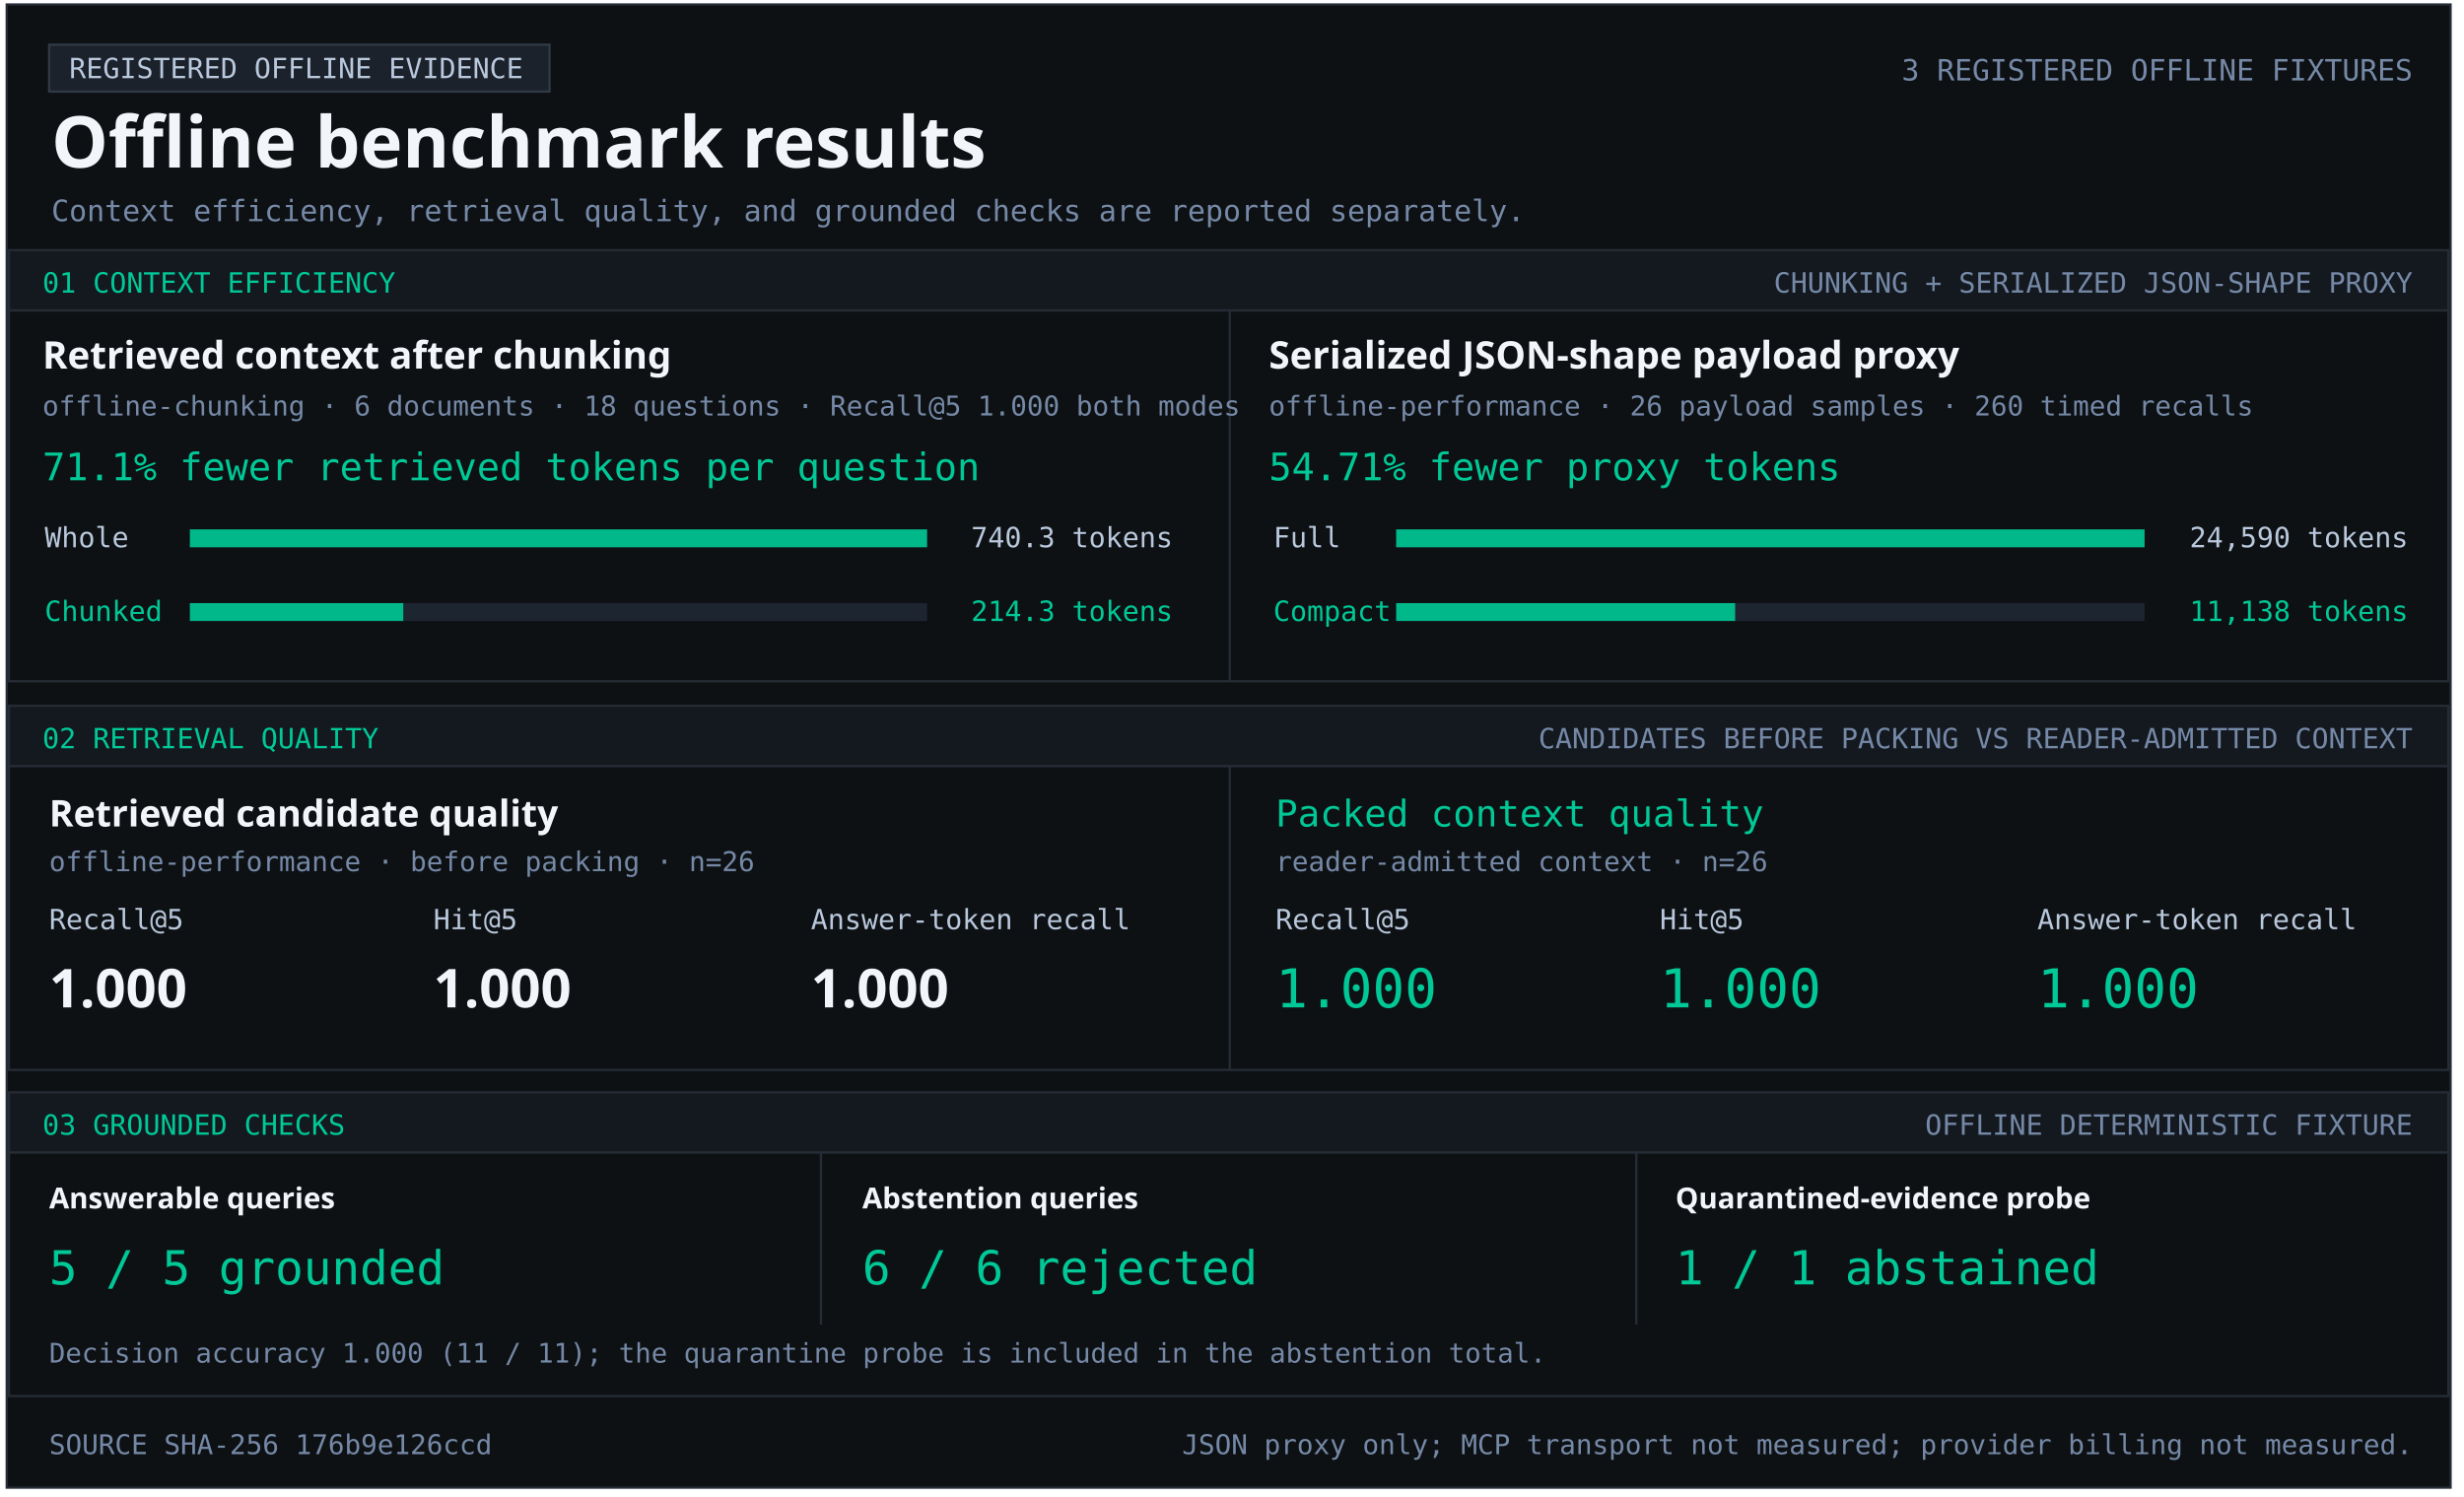
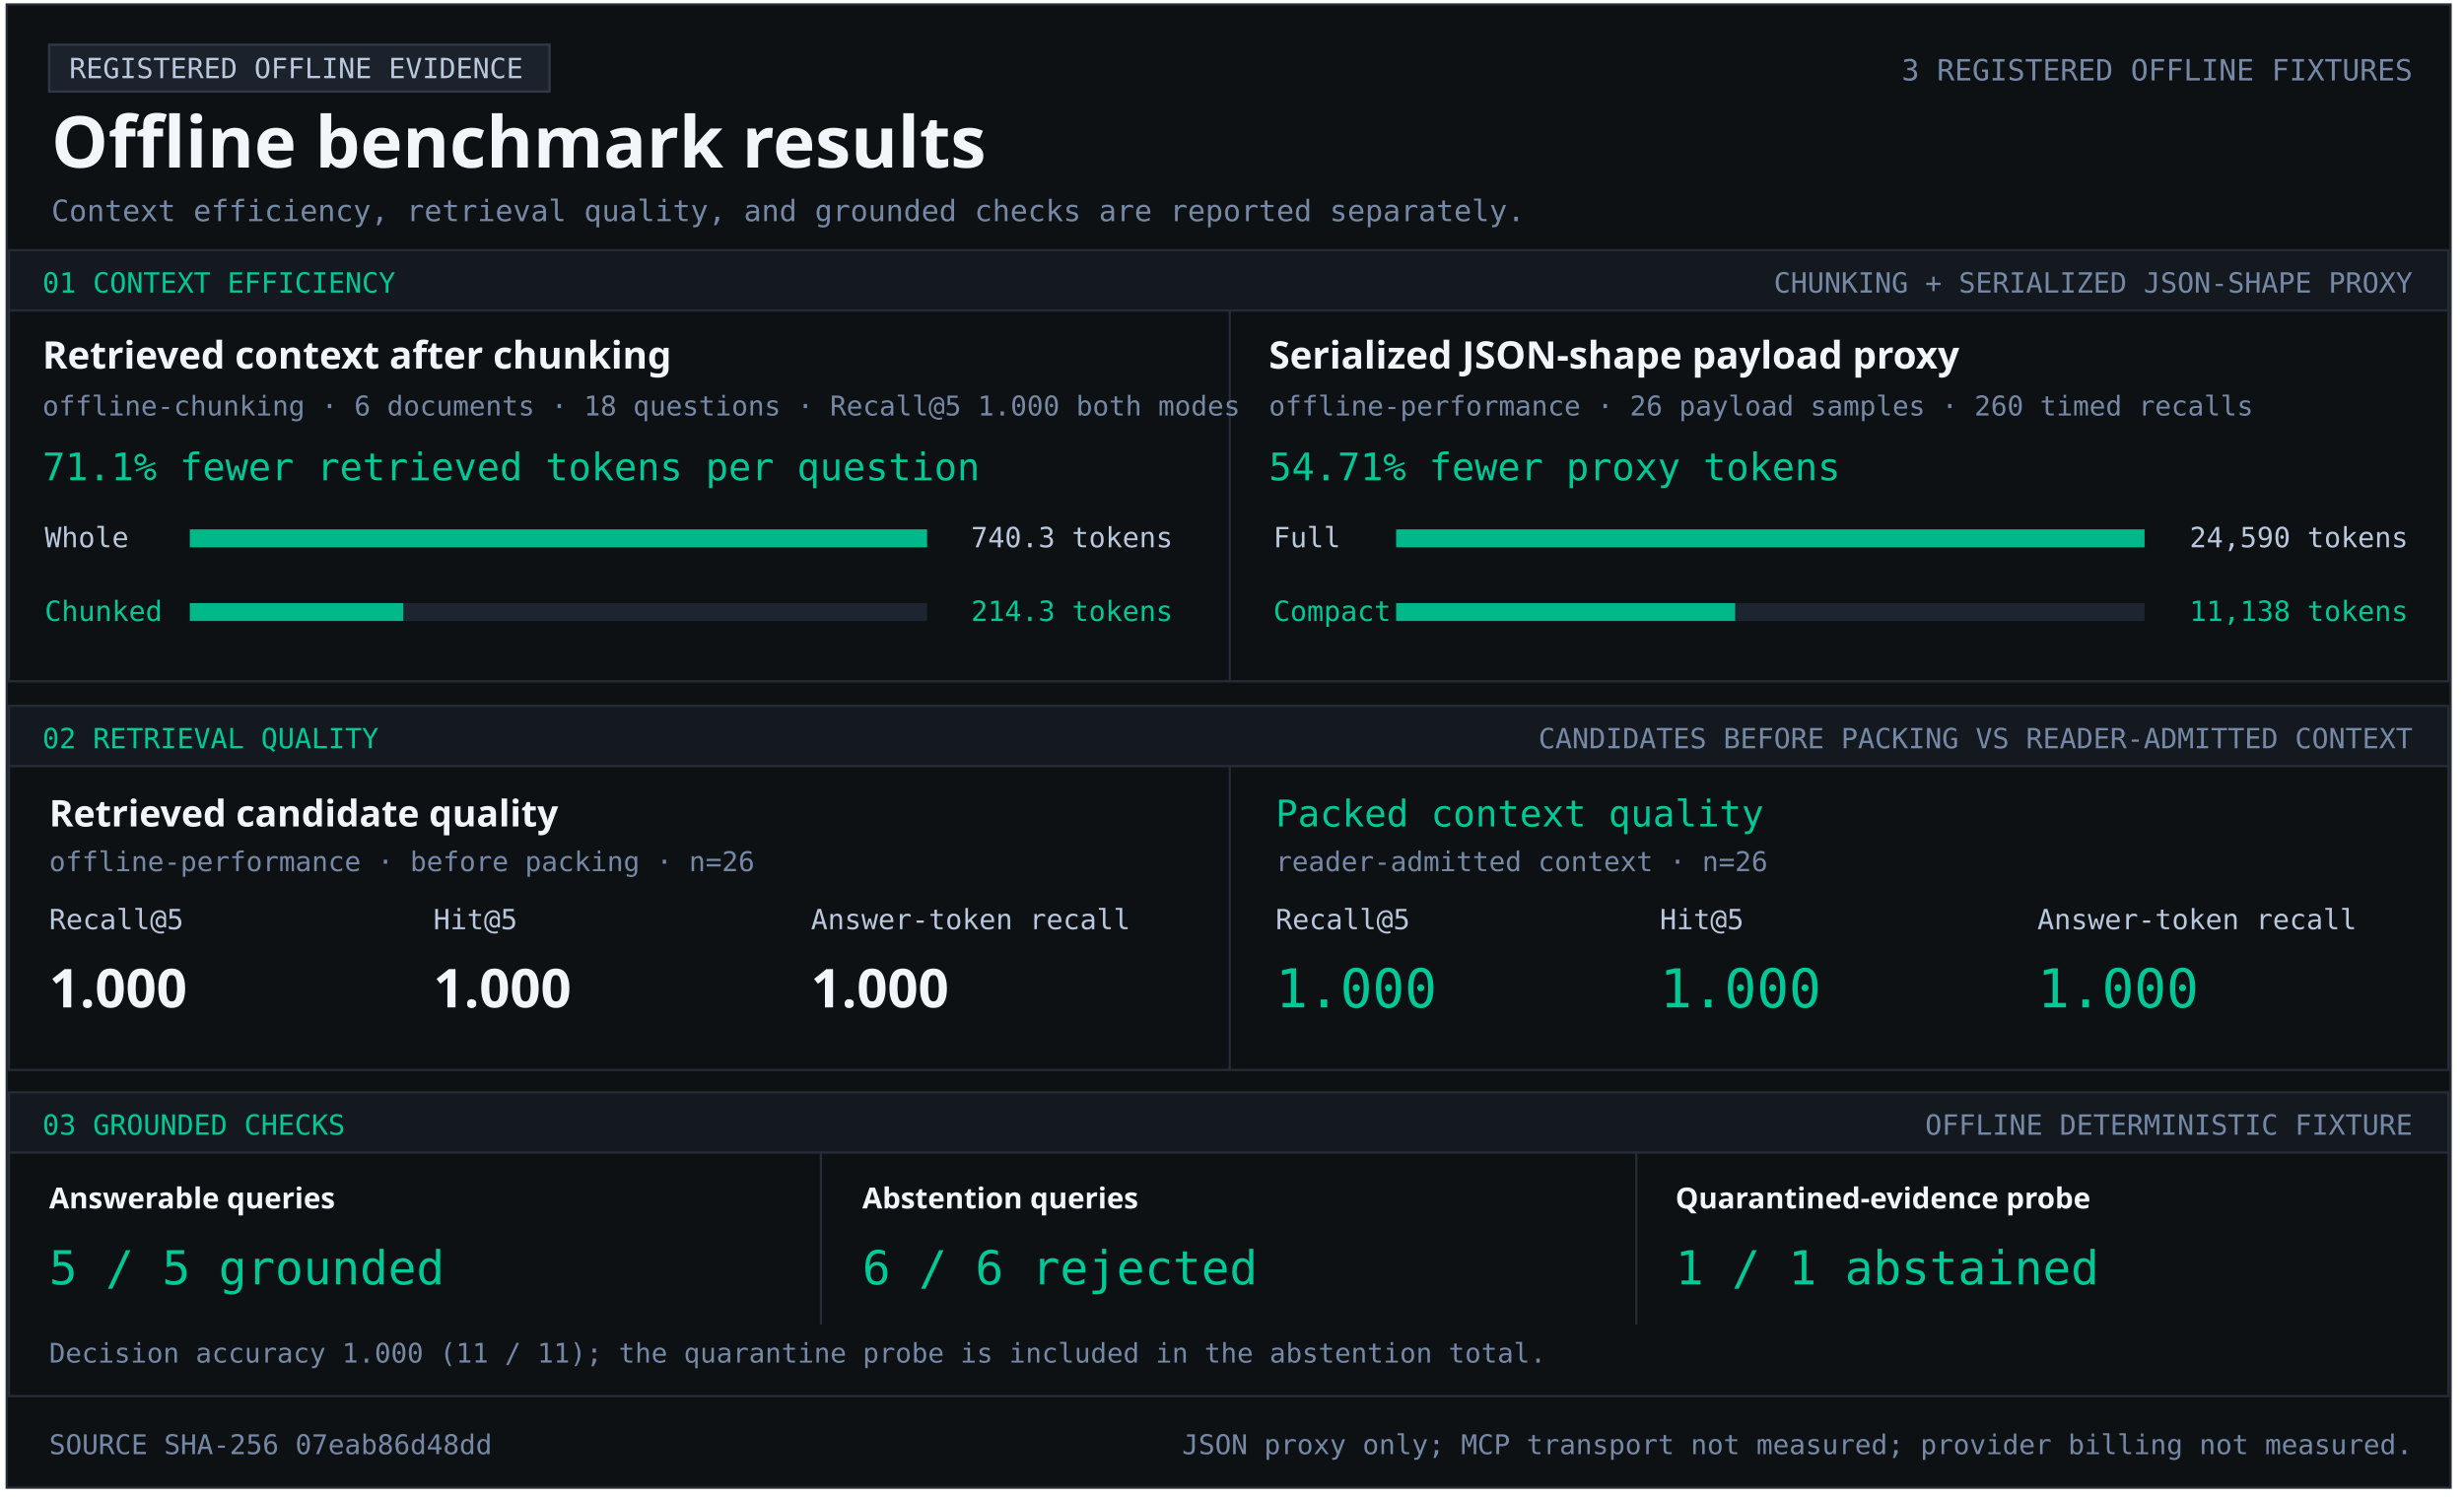
<svg xmlns="http://www.w3.org/2000/svg" width="1103" height="670" viewBox="0 0 1103 670" role="img" aria-labelledby="title desc">
  <style>text{font-family:Consolas,monospace;fill:#b9c8dc} .heading{font-family:Segoe UI,sans-serif;font-weight:700;fill:#f2f5f9} .green{fill:#00c896}.muted{fill:#7589a7}</style>
  <rect x="3" y="2" width="1094" height="664" fill="#0e1114" stroke="#252c36" />
  <rect x="22" y="20" width="224" height="21" fill="#1c222b" stroke="#303a47" />
  <text x="31" y="35" font-size="12.5" text-anchor="start">REGISTERED OFFLINE EVIDENCE</text>
  <text x="23" y="75" font-size="32" class="heading" text-anchor="start">Offline benchmark results</text>
  <text x="1080" y="36" font-size="13.1" class="muted" text-anchor="end">3 REGISTERED OFFLINE FIXTURES</text>
  <text x="23" y="99" font-size="13.2" class="muted" text-anchor="start">Context efficiency, retrieval quality, and grounded checks are reported separately.</text>
  <rect x="4" y="112" width="1092" height="27" fill="#141920" stroke="#252c36" />
  <text x="19" y="131" font-size="12.5" class="green" text-anchor="start">01  CONTEXT EFFICIENCY</text>
  <text x="1080" y="131" font-size="12.5" class="muted" text-anchor="end">CHUNKING + SERIALIZED JSON-SHAPE PROXY</text>
  <rect x="4" y="139" width="1092" height="166" fill="#0e1114" stroke="#252c36" />
  <rect x="550" y="139" width="1" height="166" fill="#252c36" />
  <text x="19" y="165" font-size="17" class="heading" text-anchor="start">Retrieved context after chunking</text>
  <text x="19" y="186" font-size="12.2" class="muted" text-anchor="start">offline-chunking · 6 documents · 18 questions · Recall@5 1.000 both modes</text>
  <text x="19" y="215" font-size="17" class="green" text-anchor="start">71.1% fewer retrieved tokens per question</text>
  <text x="20" y="245" font-size="12.5" text-anchor="start">Whole</text>
  <rect x="85" y="237" width="330" height="8" fill="#1d2530" />
  <rect x="85" y="237" width="330.00" height="8" fill="#00b889" />
  <text x="525" y="245" font-size="12.5" text-anchor="end">740.3 tokens</text>
  <text x="20" y="278" font-size="12.5" class="green" text-anchor="start">Chunked</text>
  <rect x="85" y="270" width="330" height="8" fill="#1d2530" />
  <rect x="85" y="270" width="95.53" height="8" fill="#00b889" />
  <text x="525" y="278" font-size="12.5" class="green" text-anchor="end">214.3 tokens</text>
  <text x="568" y="165" font-size="17" class="heading" text-anchor="start">Serialized JSON-shape payload proxy</text>
  <text x="568" y="186" font-size="12.2" class="muted" text-anchor="start">offline-performance · 26 payload samples · 260 timed recalls</text>
  <text x="568" y="215" font-size="17" class="green" text-anchor="start">54.71% fewer proxy tokens</text>
  <text x="570" y="245" font-size="12.5" text-anchor="start">Full</text>
  <rect x="625" y="237" width="335" height="8" fill="#1d2530" />
  <rect x="625" y="237" width="335.00" height="8" fill="#00b889" />
  <text x="1078" y="245" font-size="12.5" text-anchor="end">24,590 tokens</text>
  <text x="570" y="278" font-size="12.5" class="green" text-anchor="start">Compact</text>
  <rect x="625" y="270" width="335" height="8" fill="#1d2530" />
  <rect x="625" y="270" width="151.74" height="8" fill="#00b889" />
  <text x="1078" y="278" font-size="12.5" class="green" text-anchor="end">11,138 tokens</text>
  <rect x="4" y="316" width="1092" height="27" fill="#141920" stroke="#252c36" />
  <text x="19" y="335" font-size="12.5" class="green" text-anchor="start">02  RETRIEVAL QUALITY</text>
  <text x="1080" y="335" font-size="12.5" class="muted" text-anchor="end">CANDIDATES BEFORE PACKING VS READER-ADMITTED CONTEXT</text>
  <rect x="4" y="343" width="1092" height="136" fill="#0e1114" stroke="#252c36" />
  <rect x="550" y="343" width="1" height="136" fill="#252c36" />
  <text x="22" y="370" font-size="16.5" class="heading" text-anchor="start">Retrieved candidate quality</text>
  <text x="22" y="390" font-size="12.2" class="muted" text-anchor="start">offline-performance · before packing · n=26</text>
  <text x="22" y="416" font-size="12.5" text-anchor="start">Recall@5</text>
  <text x="194" y="416" font-size="12.5" text-anchor="start">Hit@5</text>
  <text x="363" y="416" font-size="12.5" text-anchor="start">Answer-token recall</text>
  <text x="22" y="451" font-size="24" class="heading" text-anchor="start">1.000</text>
  <text x="194" y="451" font-size="24" class="heading" text-anchor="start">1.000</text>
  <text x="363" y="451" font-size="24" class="heading" text-anchor="start">1.000</text>
  <text x="571" y="370" font-size="16.5" class="green" text-anchor="start">Packed context quality</text>
  <text x="571" y="390" font-size="12.2" class="muted" text-anchor="start">reader-admitted context · n=26</text>
  <text x="571" y="416" font-size="12.5" text-anchor="start">Recall@5</text>
  <text x="743" y="416" font-size="12.5" text-anchor="start">Hit@5</text>
  <text x="912" y="416" font-size="12.5" text-anchor="start">Answer-token recall</text>
  <text x="571" y="451" font-size="24" class="green" text-anchor="start">1.000</text>
  <text x="743" y="451" font-size="24" class="green" text-anchor="start">1.000</text>
  <text x="912" y="451" font-size="24" class="green" text-anchor="start">1.000</text>
  <rect x="4" y="489" width="1092" height="27" fill="#141920" stroke="#252c36" />
  <text x="19" y="508" font-size="12.5" class="green" text-anchor="start">03  GROUNDED CHECKS</text>
  <text x="1080" y="508" font-size="12.5" class="muted" text-anchor="end">OFFLINE DETERMINISTIC FIXTURE</text>
  <rect x="4" y="516" width="1092" height="109" fill="#0e1114" stroke="#252c36" />
  <rect x="367" y="516" width="1" height="77" fill="#252c36" />
  <rect x="732" y="516" width="1" height="77" fill="#252c36" />
  <text x="22" y="541" font-size="13" class="heading" text-anchor="start">Answerable queries</text>
  <text x="22" y="575" font-size="21" class="green" text-anchor="start">5 / 5 grounded</text>
  <text x="386" y="541" font-size="13" class="heading" text-anchor="start">Abstention queries</text>
  <text x="386" y="575" font-size="21" class="green" text-anchor="start">6 / 6 rejected</text>
  <text x="750" y="541" font-size="13" class="heading" text-anchor="start">Quarantined-evidence probe</text>
  <text x="750" y="575" font-size="21" class="green" text-anchor="start">1 / 1 abstained</text>
  <text x="22" y="610" font-size="12.1" class="muted" text-anchor="start">Decision accuracy 1.000 (11 / 11); the quarantine probe is included in the abstention total.</text>
-   <text x="22" y="651" font-size="12.2" class="muted" text-anchor="start">SOURCE SHA-256  176b9e126ccd</text>
+   <text x="22" y="651" font-size="12.2" class="muted" text-anchor="start">SOURCE SHA-256  07eab86d48dd</text>
  <text x="1080" y="651" font-size="12.2" class="muted" text-anchor="end">JSON proxy only; MCP transport not measured; provider billing not measured.</text>
</svg>
